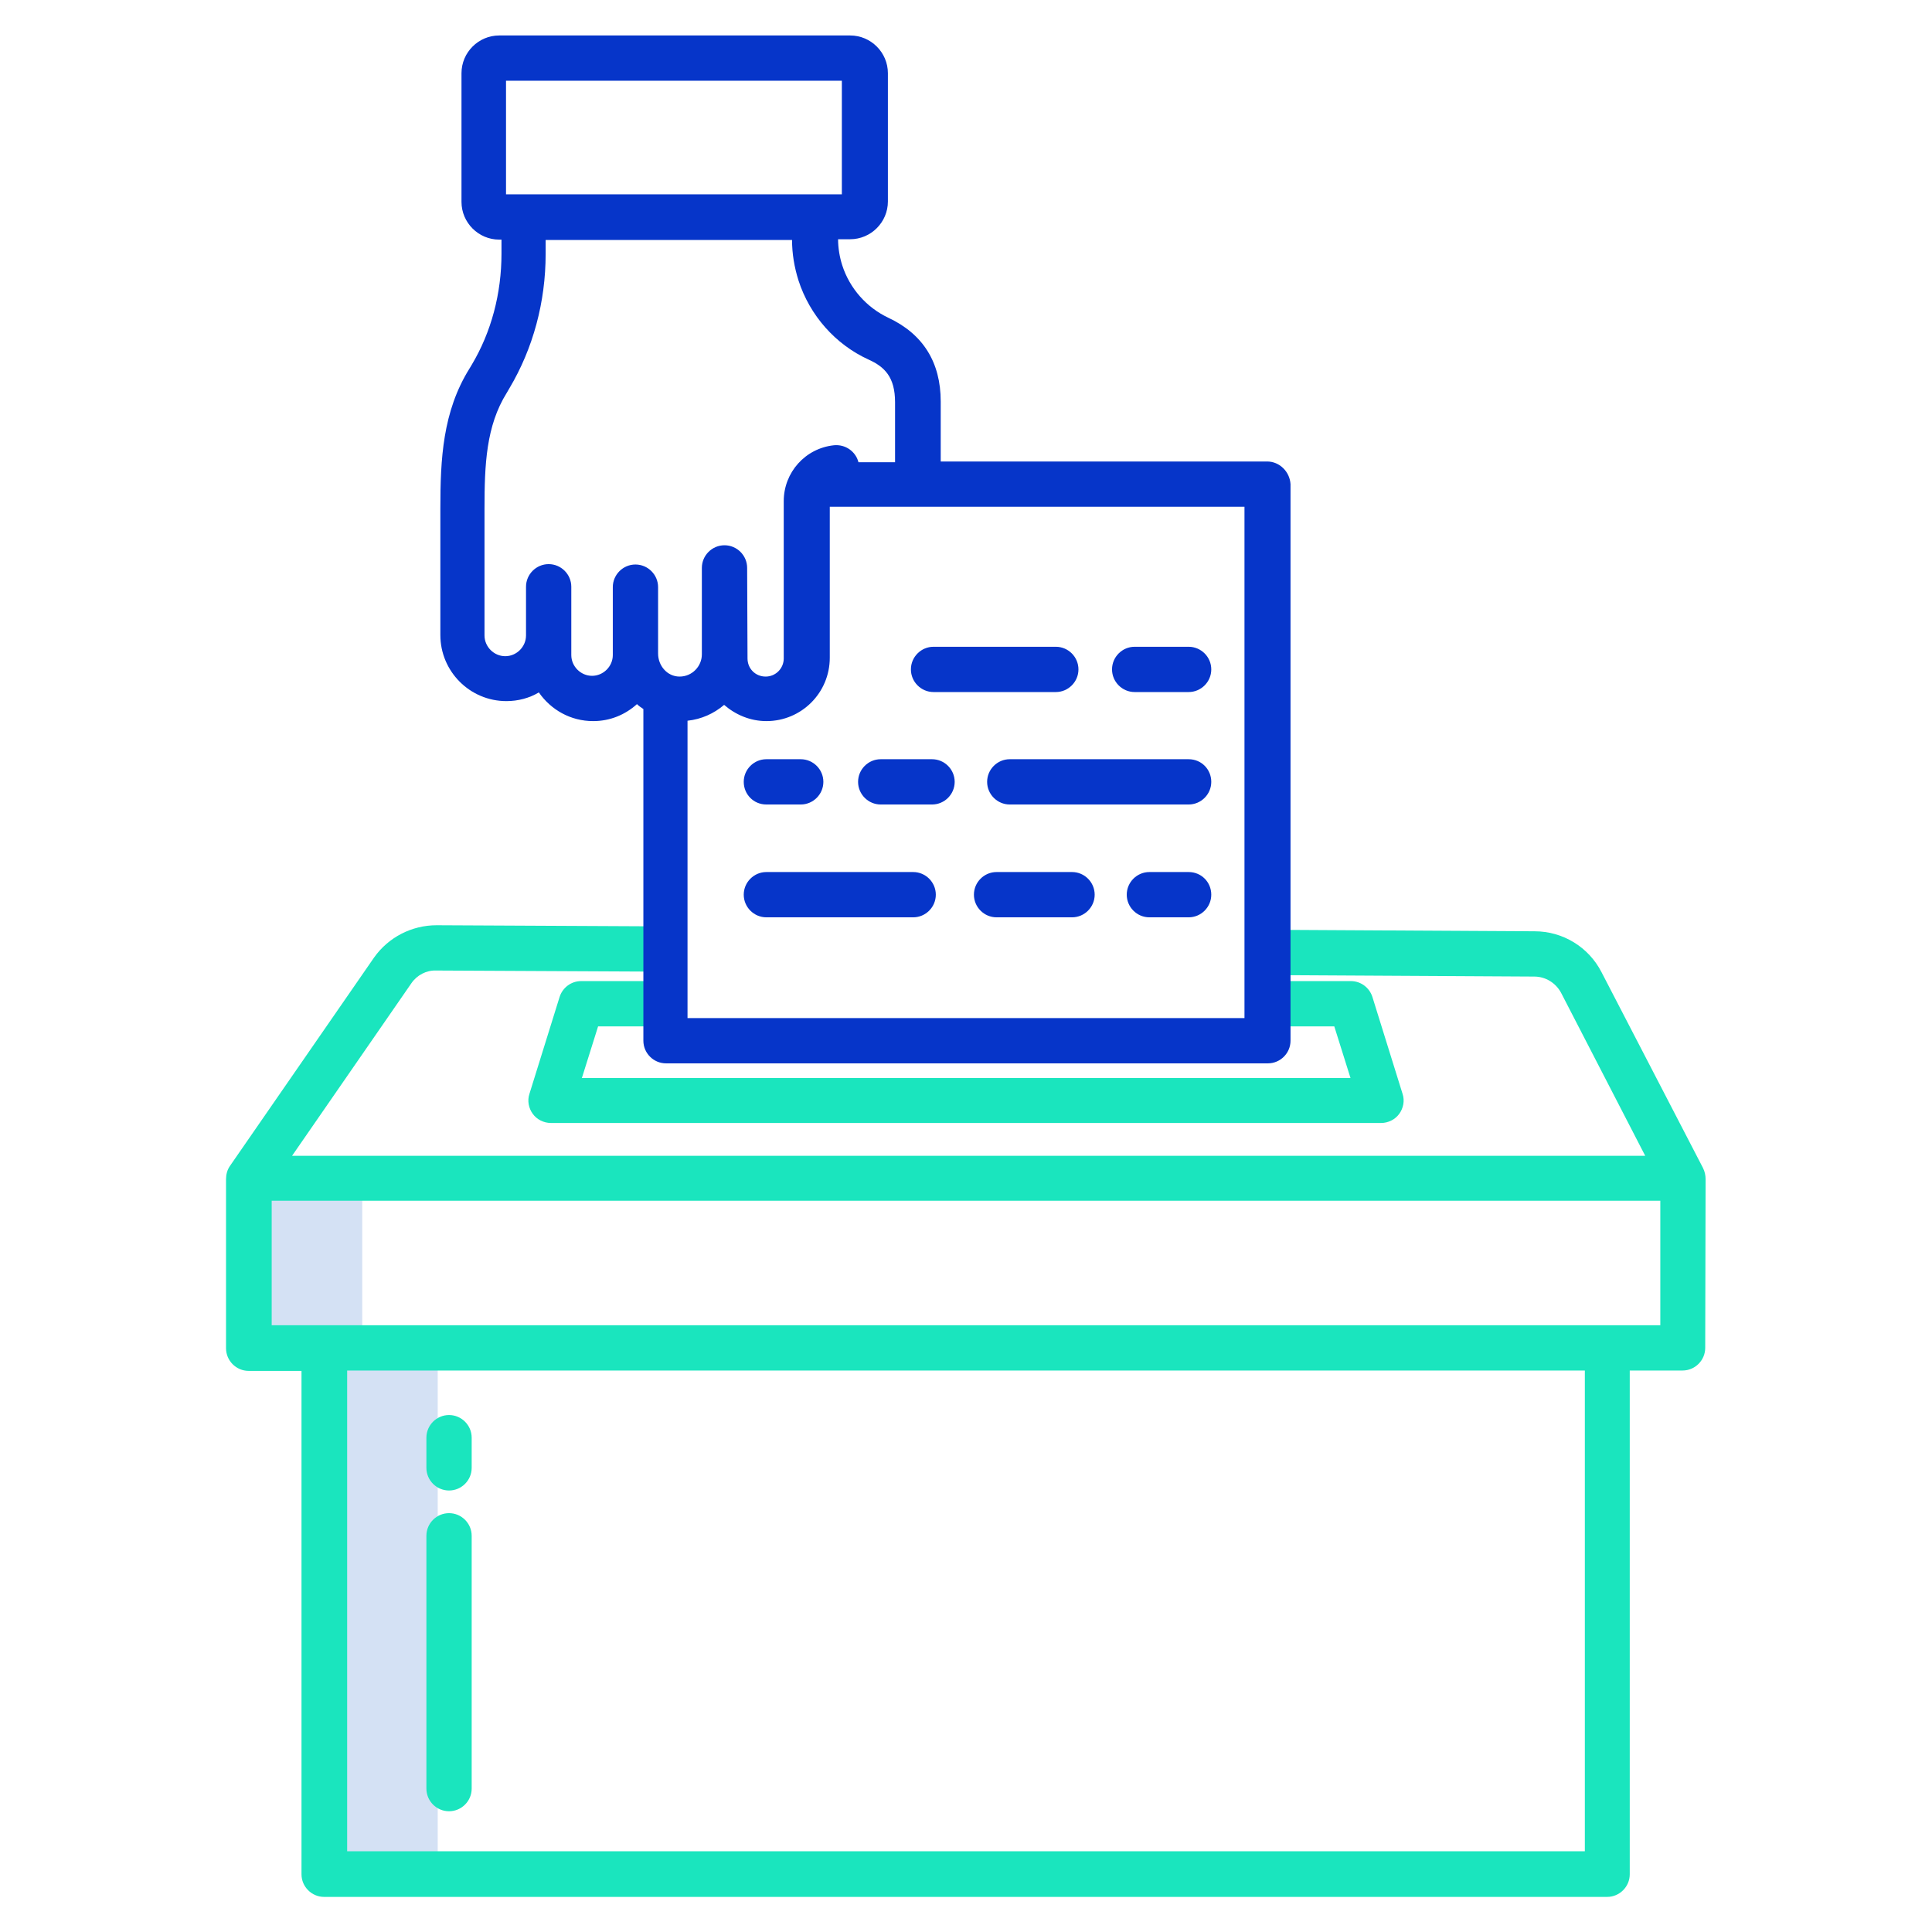
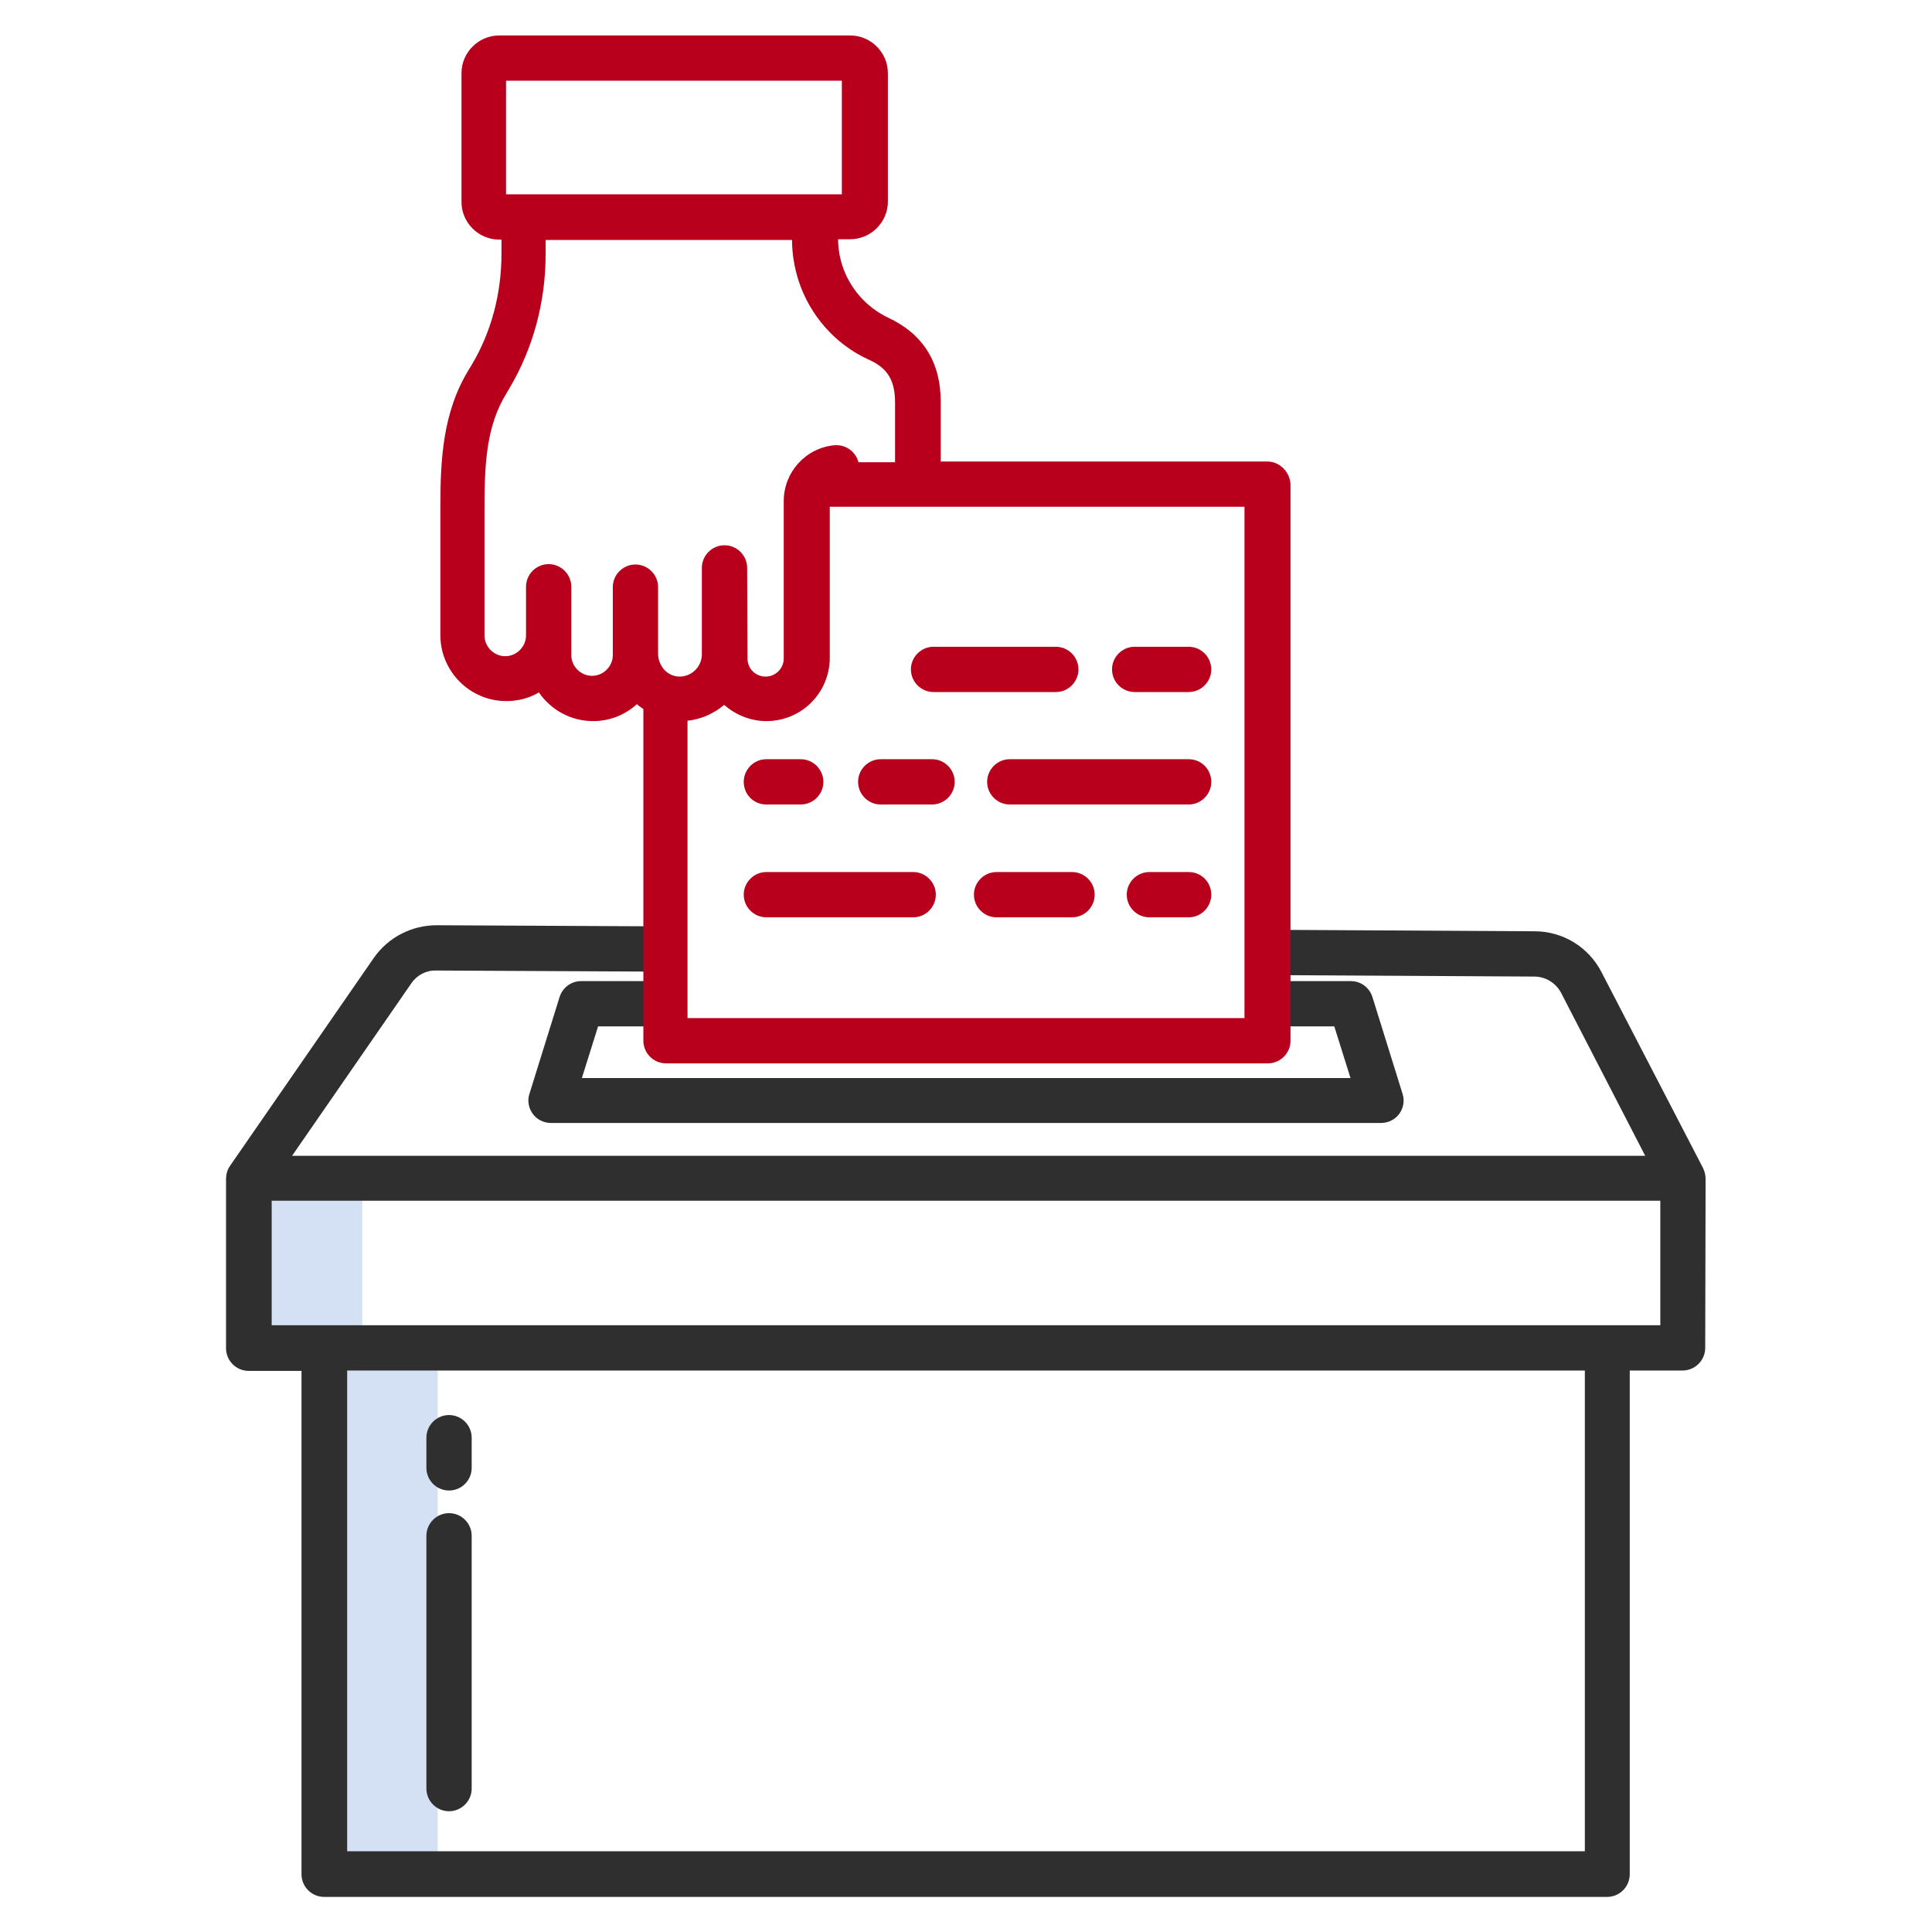
<svg xmlns="http://www.w3.org/2000/svg" id="Layer_1" enable-background="new 0 0 512 512" height="512" viewBox="0 0 512 512" width="512">
  <path d="m96 312.5v-.5h-30v.5 44.5h20v140h30v-141h-20z" fill="#d4e1f4" />
-   <g id="XMLID_4_" fill="#0635c9">
+   <g id="XMLID_4_" fill="#b8001c">
    <path id="XMLID_33_" d="m300.7 183.4h14.3c3.3 0 6-2.7 6-6s-2.7-6-6-6h-14.3c-3.3 0-6 2.7-6 6s2.7 6 6 6z" />
    <path id="XMLID_34_" d="m247.4 183.4h32.4c3.3 0 6-2.7 6-6s-2.7-6-6-6h-32.4c-3.3 0-6 2.7-6 6s2.7 6 6 6z" />
    <path id="XMLID_35_" d="m315 201.2h-47.4c-3.3 0-6 2.7-6 6s2.7 6 6 6h47.4c3.3 0 6-2.7 6-6s-2.6-6-6-6z" />
    <path id="XMLID_36_" d="m233.4 213.2h13.6c3.3 0 6-2.7 6-6s-2.7-6-6-6h-13.6c-3.3 0-6 2.7-6 6s2.7 6 6 6z" />
    <path id="XMLID_37_" d="m203.1 213.2h9.1c3.3 0 6-2.7 6-6s-2.7-6-6-6h-9.1c-3.3 0-6 2.7-6 6s2.6 6 6 6z" />
    <path id="XMLID_38_" d="m315 231.1h-10.4c-3.3 0-6 2.7-6 6s2.7 6 6 6h10.4c3.3 0 6-2.7 6-6s-2.6-6-6-6z" />
    <path id="XMLID_39_" d="m284.1 231.1h-20c-3.3 0-6 2.7-6 6s2.7 6 6 6h20c3.3 0 6-2.7 6-6s-2.7-6-6-6z" />
    <path id="XMLID_40_" d="m242 231.1h-38.9c-3.3 0-6 2.7-6 6s2.7 6 6 6h38.9c3.3 0 6-2.7 6-6s-2.7-6-6-6z" />
  </g>
-   <g id="XMLID_2_" fill="#1ae5be">
+   <g id="XMLID_2_" fill="#2f2f2f">
    <path id="XMLID_12_" d="m452 312.5c0-1-.2-2-.7-3l-26.9-51.9c-3.4-6.6-10.2-10.8-17.7-10.8l-71-.4-.1 12 71 .4c3 0 5.7 1.7 7.1 4.3l22.3 43.2h-358.6l31.6-45.7c1.5-2.2 4-3.5 6.6-3.4l60.5.3.1-12-60.5-.3c-6.6 0-12.8 3.2-16.6 8.6l-38.1 55.1c-.8 1.1-1.1 2.4-1.1 3.6v44.8c0 3.3 2.7 6 6 6h14v133.4c0 3.3 2.7 6 6 6h340c3.3 0 6-2.7 6-6v-133.5h14c3.3 0 6-2.7 6-6zm-32 178.1h-328v-127.4h328zm-348-139.4v-33h368v33z" />
    <path id="XMLID_6_" d="m371.7 289.9-8-25.7c-.8-2.5-3.1-4.2-5.7-4.2h-21.7v12h17.3l4.3 13.7h-203.7l4.3-13.7h17.3v-12h-21.8c-2.6 0-4.9 1.7-5.7 4.2l-8 25.7c-.6 1.8-.2 3.8.9 5.3s2.9 2.4 4.8 2.4h220c1.9 0 3.7-.9 4.8-2.4s1.5-3.5.9-5.3z" />
    <path id="XMLID_15_" d="m119 395c3.3 0 6-2.7 6-6v-8c0-3.3-2.7-6-6-6s-6 2.7-6 6v8c0 3.3 2.7 6 6 6z" />
    <path id="XMLID_16_" d="m119 480c3.3 0 6-2.7 6-6v-67c0-3.3-2.7-6-6-6s-6 2.7-6 6v67c0 3.3 2.7 6 6 6z" />
  </g>
-   <path id="XMLID_10_" d="m335.8 122.3h-86.5v-15.9c0-10.4-4.7-17.9-13.9-22.2-5.7-2.7-10.2-7.7-12.2-13.9-.7-2.2-1.1-4.6-1.1-6.9h3.2c5.5 0 10-4.5 10-10v-34c0-5.5-4.5-10-10-10h-93c-5.5 0-10 4.5-10 10v34.1c0 5.5 4.5 10 10 10h.6v3.7c0 10.6-2.7 20.8-7.9 29.5-.2.3-.4.7-.6 1-7.1 11.4-7.7 24-7.7 37v33.6c0 9.6 7.8 17.5 17.5 17.5 3.1 0 6.1-.8 8.6-2.3 3.2 4.6 8.4 7.6 14.4 7.6 4.5 0 8.5-1.7 11.6-4.5.5.5 1.1.9 1.7 1.3v87.9c0 3.3 2.7 6 6 6h159.5c3.3 0 6-2.7 6-6v-147.5c-.2-3.3-2.9-6-6.2-6zm-201.7-100.9h89v30.1h-89zm40.3 151.8v-17.6c0-3.3-2.7-6-6-6s-6 2.7-6 6v17.6.4c0 3-2.5 5.5-5.5 5.5s-5.5-2.5-5.5-5.5v-18.1c0-3.3-2.7-6-6-6s-6 2.7-6 6v12.9c0 3-2.5 5.5-5.5 5.5s-5.5-2.5-5.5-5.5v-33.6c0-11.6.4-21.9 5.9-30.7.2-.4.5-.8.7-1.2 6.3-10.6 9.6-22.9 9.6-35.6v-3.7h65.3c0 3.6.6 7.2 1.7 10.7 3 9.3 9.8 17 18.6 21 4.2 1.9 7 4.6 7 11.3v15.9h-9.7c-.7-2.8-3.4-4.8-6.5-4.5-7.6.8-13.3 7.2-13.3 14.8v41.7c0 2.6-2.1 4.8-4.8 4.8s-4.8-2.1-4.8-4.8l-.1-24c0-3.3-2.7-6-6-6s-6 2.7-6 6v22.9c0 3.2-2.6 5.9-5.9 5.9s-5.7-2.9-5.7-6.1zm155.4 96.6h-147.6v-78.8c3.7-.4 7-1.9 9.7-4.2 3 2.6 6.9 4.3 11.2 4.3 9.3 0 16.8-7.5 16.8-16.8v-40h109.9z" fill="#0635c9" />
+   <path id="XMLID_10_" d="m335.8 122.3h-86.5v-15.9c0-10.4-4.7-17.9-13.9-22.2-5.7-2.7-10.2-7.7-12.2-13.9-.7-2.2-1.1-4.6-1.1-6.9h3.2c5.5 0 10-4.5 10-10v-34c0-5.5-4.5-10-10-10h-93c-5.5 0-10 4.5-10 10v34.1c0 5.5 4.5 10 10 10h.6v3.7c0 10.6-2.7 20.8-7.9 29.5-.2.3-.4.7-.6 1-7.1 11.4-7.7 24-7.7 37v33.6c0 9.6 7.8 17.5 17.5 17.5 3.1 0 6.1-.8 8.6-2.3 3.2 4.6 8.4 7.6 14.4 7.6 4.5 0 8.5-1.7 11.6-4.5.5.5 1.1.9 1.7 1.3v87.9c0 3.3 2.7 6 6 6h159.5c3.3 0 6-2.7 6-6v-147.5c-.2-3.3-2.9-6-6.2-6zm-201.7-100.9h89v30.1h-89zm40.3 151.8v-17.6c0-3.3-2.7-6-6-6s-6 2.7-6 6v17.6.4c0 3-2.5 5.5-5.5 5.5s-5.5-2.5-5.5-5.5v-18.1c0-3.3-2.7-6-6-6s-6 2.7-6 6v12.9c0 3-2.5 5.5-5.5 5.5s-5.5-2.5-5.5-5.5v-33.6c0-11.6.4-21.9 5.9-30.7.2-.4.5-.8.7-1.2 6.3-10.6 9.6-22.9 9.6-35.6v-3.7h65.3c0 3.6.6 7.2 1.7 10.7 3 9.3 9.8 17 18.6 21 4.2 1.9 7 4.6 7 11.3v15.9h-9.7c-.7-2.8-3.4-4.8-6.5-4.5-7.6.8-13.3 7.2-13.3 14.8v41.7c0 2.6-2.1 4.8-4.8 4.8s-4.8-2.1-4.8-4.8l-.1-24c0-3.3-2.7-6-6-6s-6 2.7-6 6v22.9c0 3.2-2.6 5.9-5.9 5.9s-5.7-2.9-5.7-6.1zm155.4 96.6h-147.6v-78.8c3.7-.4 7-1.9 9.7-4.2 3 2.6 6.9 4.3 11.2 4.3 9.3 0 16.8-7.5 16.8-16.8v-40h109.9z" fill="#b8001c" />
</svg>
